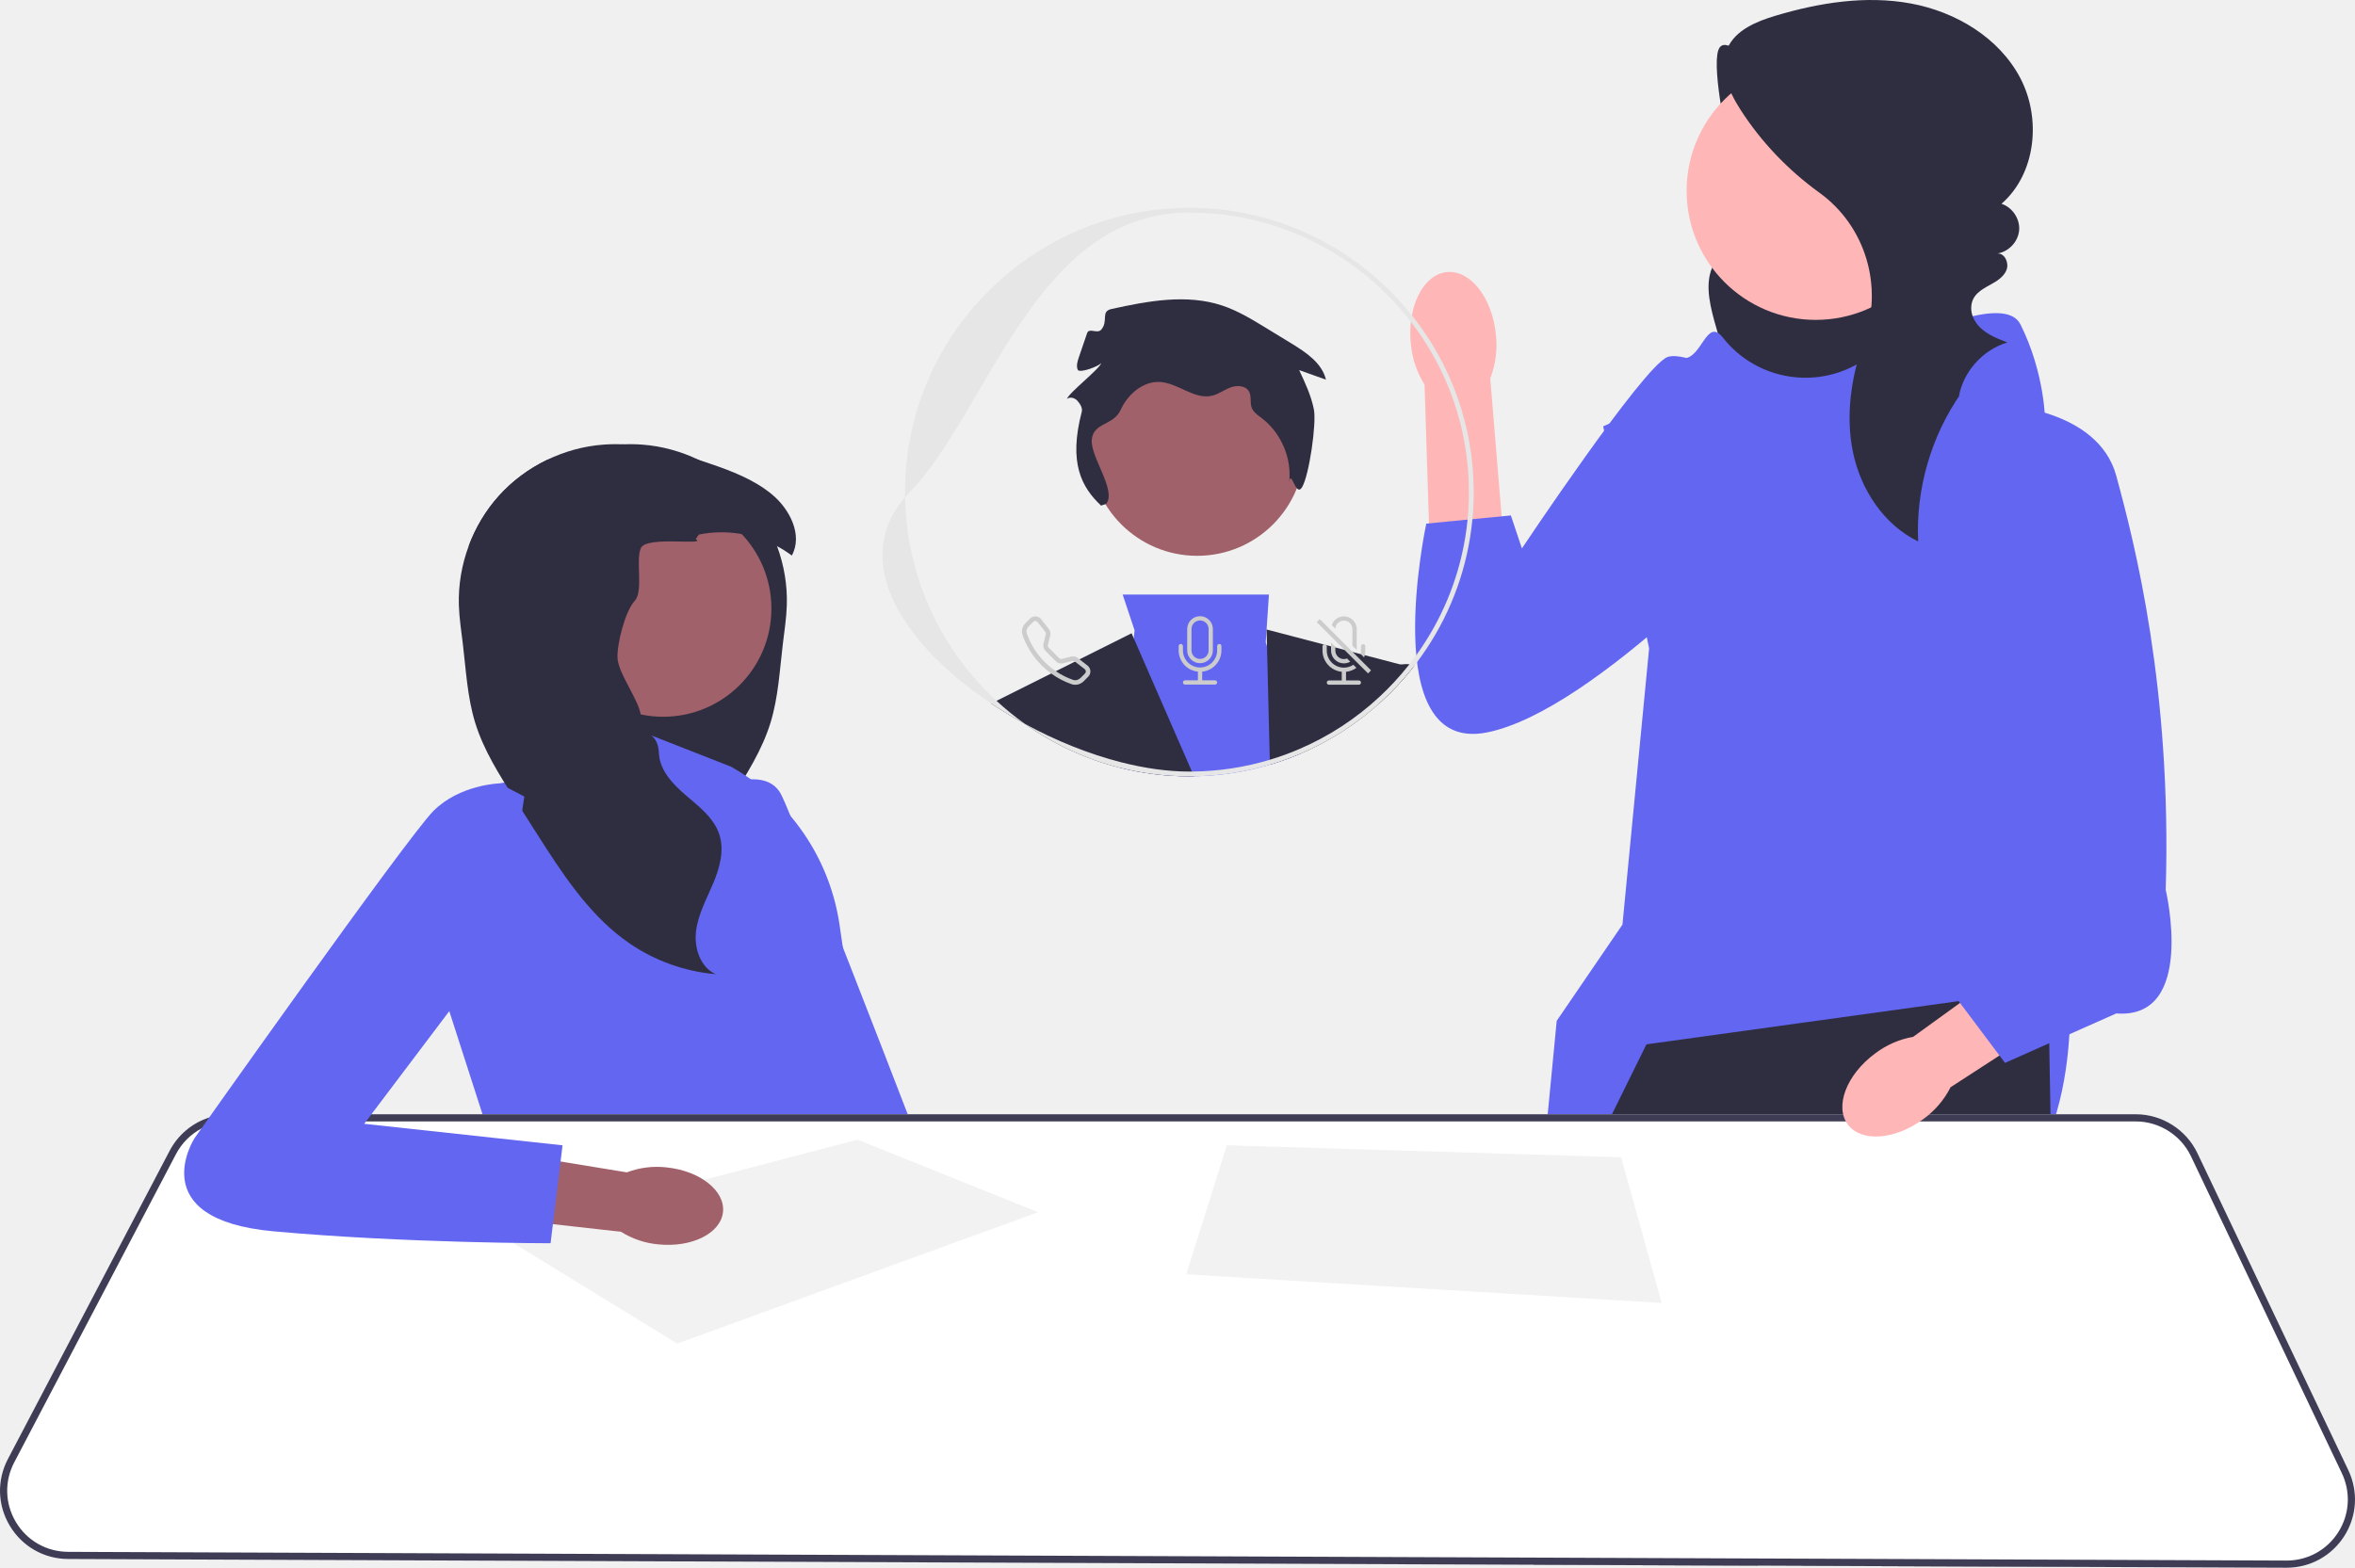
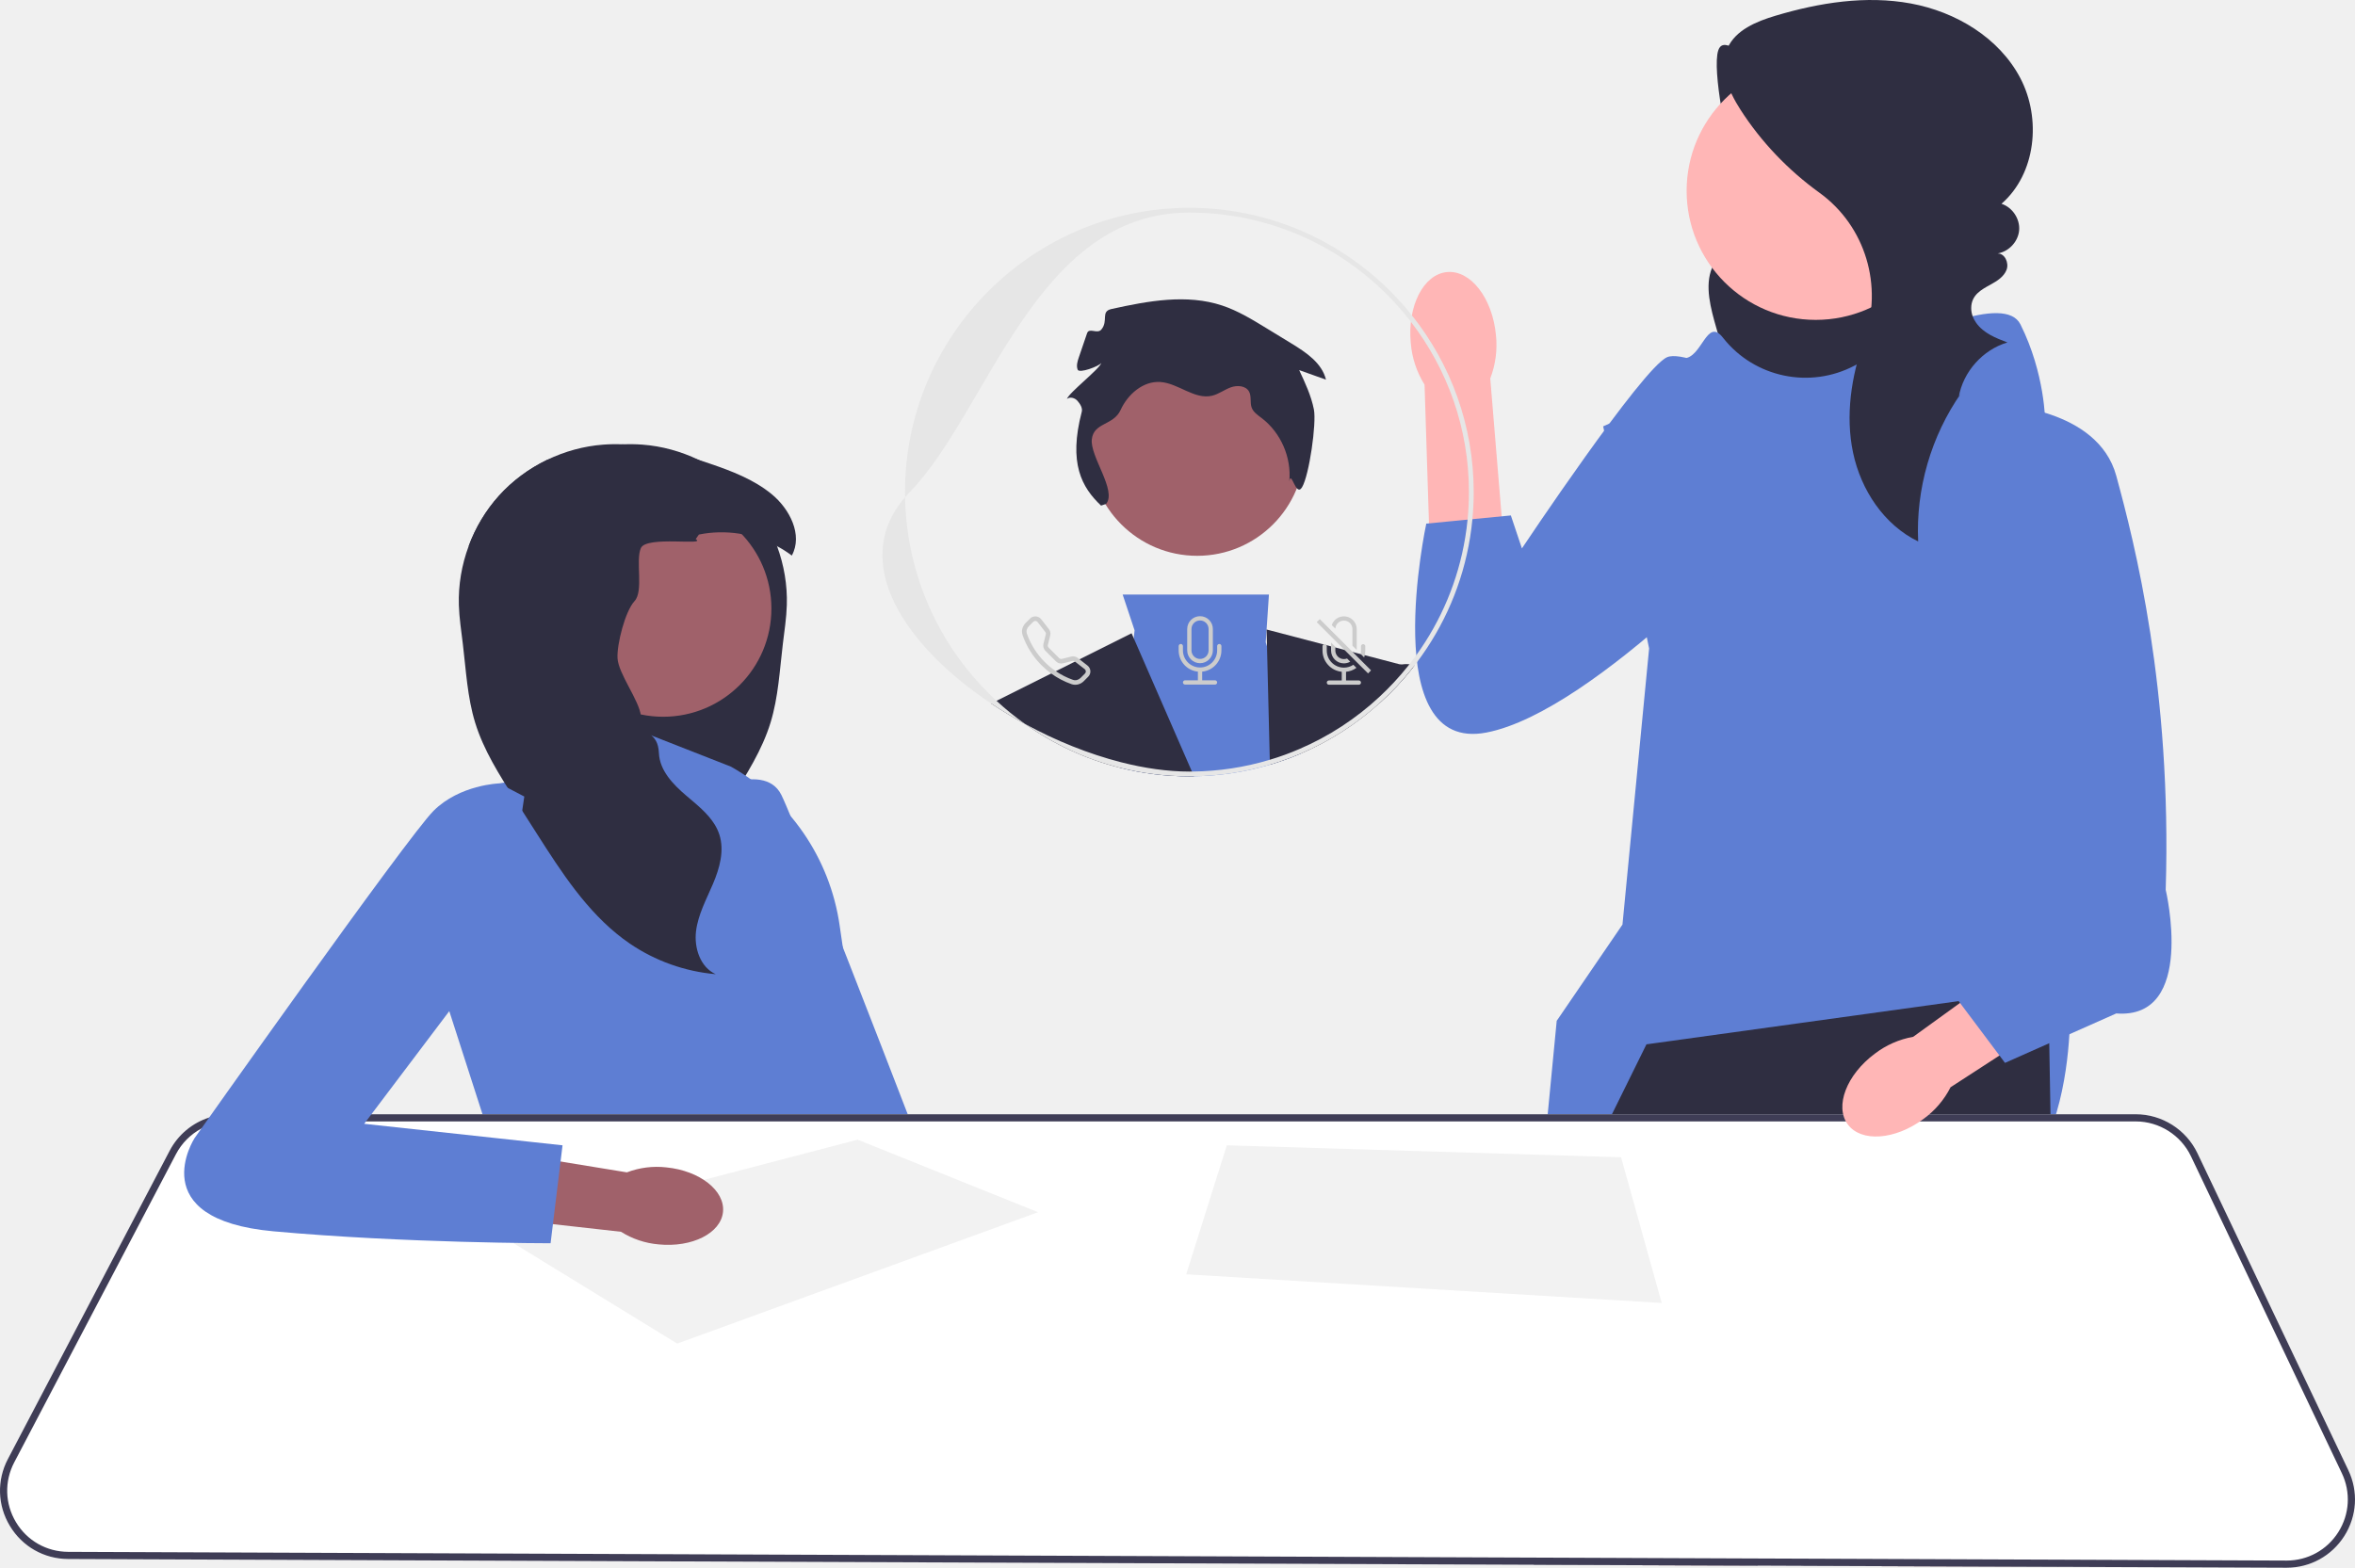
<svg xmlns="http://www.w3.org/2000/svg" width="985.56" height="656.27" viewBox="0 0 985.56 656.27">
  <path d="M741.278,25.355c-7.446,4.184-19.463-12.366-22.186-4.271-2.723,8.095,3.873,40.76,7.276,48.593,1.691,3.894,4.082,7.455,5.742,11.363,1.66,3.908,2.55,8.4,1.083,12.384-2.553,6.933-10.979,9.753-15.156,15.847-4.866,7.097-2.9,16.656-.626,24.955,1.961,7.153,4.05,14.371,7.824,20.756,3.774,6.385,9.464,11.944,16.573,14.057,9.052,2.69,18.727-.507,27.453-4.116,8.39-3.47,16.69-7.403,23.826-13.016,7.136-5.613,13.09-13.064,15.584-21.793,3.129-10.95,.515-22.934-4.903-32.951-5.418-10.017-13.432-18.363-21.655-26.242-13.849-13.27-28.588-25.612-44.083-36.916l3.248-8.652Z" fill="#2f2e41" />
  <polygon points="852.012 587.22 844.982 652.83 844.662 655.83 765.132 655.52 764.712 652.51 756.292 592.39 852.012 587.22" fill="#ffb6b6" />
  <path d="M730.412,652.38c0,.99-.01,1.99-.02,3l-82.56-.32-.27-3.01-5.09-57.07,85.37-10.35s2.75,30.27,2.57,67.75Z" fill="#ffb6b6" />
-   <path d="M721.223,141.579c13.114,16.52,36.235,21.307,54.896,11.474,26.636-14.036,63.002-30.123,69.429-17.269,10.348,20.696,10.348,40.781,10.348,40.781l10.348,241.203s5.174,97.39-59.501,88.794c-64.675-8.596-165.569,27.622-165.569,27.622l10.306-106.855,27.519-40.288,11.148-115.584-19.222-92.987,23.283-10.348s2.587-18.109,10.348-18.109c7.761,0,9.635-17.396,16.459-8.698,.068,.087,.138,.175,.208,.264Z" fill="#6366f1" />
+   <path d="M721.223,141.579c13.114,16.52,36.235,21.307,54.896,11.474,26.636-14.036,63.002-30.123,69.429-17.269,10.348,20.696,10.348,40.781,10.348,40.781l10.348,241.203s5.174,97.39-59.501,88.794c-64.675-8.596-165.569,27.622-165.569,27.622l10.306-106.855,27.519-40.288,11.148-115.584-19.222-92.987,23.283-10.348s2.587-18.109,10.348-18.109c7.761,0,9.635-17.396,16.459-8.698,.068,.087,.138,.175,.208,.264Z" fill="#5e7ed3" />
  <polygon points="861.532 655.9 844.662 655.83 765.132 655.52 754.782 655.48 754.182 652.47 738.182 571.7 735.682 652.4 735.592 655.4 730.392 655.38 647.832 655.06 641.912 655.03 641.892 652.03 641.542 594.99 641.222 542.17 641.172 534.18 641.182 534.17 665.902 484.06 673.112 469.44 674.592 466.44 689.032 437.17 819.692 419.08 821.692 418.8 857.192 413.89 857.452 428.44 857.602 436.7 858.132 466.44 858.192 469.44 858.252 472.87 861.472 652.89 861.532 655.9" fill="#2f2e41" />
  <circle cx="759.877" cy="79.879" r="54.028" fill="#ffb6b6" />
  <path d="M820.782,164.494c-12.61,17.988-19.059,40.214-18.035,62.158-14.297-6.926-23.947-21.559-27.231-37.102-3.284-15.543-.779-31.864,4.499-46.848,.053-.15,.106-.3,.159-.449,8.013-22.491,.567-47.629-18.787-61.61-13.055-9.431-24.378-21.262-33.068-34.824-4.906-7.656-9.076-17.261-5.411-25.583,3.377-7.668,12.102-11.253,20.13-13.651,18.333-5.476,37.812-8.592,56.629-5.127,18.817,3.465,36.931,14.286,45.824,31.227,8.893,16.941,6.563,40.061-7.871,52.62,4.553,1.472,7.774,6.298,7.387,11.067-.387,4.769-4.343,9.013-9.073,9.732,3.086-.109,4.908,3.955,3.807,6.841-1.101,2.885-3.939,4.678-6.646,6.163-3.857,2.116-8.132,4.328-8.148,9.868-.007,2.221,.785,4.377,2.08,6.183,3.136,4.375,8.2,6.345,13.074,8.195-10.309,3.036-18.53,12.251-20.376,22.838l1.058-1.696Z" fill="#2f2e41" />
  <g>
    <path id="uuid-949a288c-1385-4c96-9df8-4f861626eeb5-542" d="M590.399,143.593c-1.474-15.468,5.312-28.768,15.156-29.704,9.844-.937,19.017,10.843,20.49,26.317,.673,6.173-.142,12.418-2.377,18.212l5.419,65.619-30.847,1.887-2.067-64.889c-3.29-5.269-5.27-11.25-5.774-17.441Z" fill="#ffb6b6" />
-     <path d="M758.461,174.722s-50.397-29.645-60.772-25.198c-10.376,4.447-60.772,80.042-60.772,80.042l-4.633-13.795-35.388,3.42s-20.752,96.347,25.198,87.453c45.95-8.894,121.545-91.9,121.545-91.9l14.823-40.021Z" fill="#6366f1" />
+     <path d="M758.461,174.722s-50.397-29.645-60.772-25.198c-10.376,4.447-60.772,80.042-60.772,80.042l-4.633-13.795-35.388,3.42s-20.752,96.347,25.198,87.453c45.95-8.894,121.545-91.9,121.545-91.9l14.823-40.021Z" fill="#5e7ed3" />
  </g>
-   <path d="M290.895,334.007s28.455-16.682,36.118-1.214c7.663,15.469,78.457,200.004,78.457,200.004l-45.62,8.883-68.956-207.673Z" fill="#6366f1" />
+   <path d="M290.895,334.007s28.455-16.682,36.118-1.214c7.663,15.469,78.457,200.004,78.457,200.004l-45.62,8.883-68.956-207.673Z" fill="#5e7ed3" />
  <path d="M228.832,223.77l1.341,1.91c-5.001,2.887-5.738,10.17-3.393,15.455,2.345,5.285,6.884,9.202,10.81,13.448,3.926,4.246,7.505,9.504,7.141,15.277-.409,6.493-5.702,11.84-6.44,18.306-1.066,9.415,7.701,17.676,7.266,27.144-.329,7.23-5.889,13.039-11.405,17.729-4.317,3.677-9.015,7.372-11.929,12.115-.799,1.306-1.466,2.7-1.954,4.192-2.176,6.733-.124,14.069,2.638,20.58,2.753,6.511,6.262,12.87,7.124,19.887,.853,7.017-1.794,15.117-8.252,17.995,12.861-1.101,25.412-5.587,36.062-12.879,.959-.657,1.892-1.332,2.816-2.025,15.1-11.369,25.705-27.792,35.911-43.798,.844-1.315,1.679-2.638,2.523-3.953,2.265-3.562,4.539-7.115,6.813-10.676,6.484-10.179,13.048-20.509,16.583-32.038,3.251-10.632,3.802-21.868,5.134-32.909,.648-5.409,1.501-10.801,1.661-16.245,.258-8.376-1.172-16.787-4.086-24.648-2.851-7.728-7.132-14.931-12.648-21.06-5.649-6.28-12.559-11.387-20.163-15.064-7.363-3.562-15.375-5.773-23.538-6.386-2.736-.204-5.463-.24-8.189-.115-10.756,.444-21.388,3.162-31.727,6.502-7.603,3.677-14.514,8.784-20.163,15.064-5.516,6.129-9.797,13.332-12.648,21.06,9.912-5.294,21.69-7.115,32.713-4.867Z" fill="#2f2e41" />
-   <path d="M305.918,320.94l-51-20-1.291,20-44.709,7-21,95,19,59,142,4-5-20s23-26,9-68l-1.555-10.689c-4.065-27.947-20.847-52.435-45.445-66.311l-0-0Z" fill="#6366f1" />
+   <path d="M305.918,320.94l-51-20-1.291,20-44.709,7-21,95,19,59,142,4-5-20s23-26,9-68l-1.555-10.689c-4.065-27.947-20.847-52.435-45.445-66.311l-0-0Z" fill="#5e7ed3" />
  <circle cx="277.533" cy="254.742" r="45.299" fill="#a0616a" />
  <path d="M192.033,253.285c.16,5.445,1.013,10.836,1.661,16.245,1.332,11.041,1.883,22.277,5.134,32.909,3.535,11.529,10.099,21.859,16.583,32.038,2.274,3.562,4.548,7.115,6.813,10.676,.844,1.315,1.679,2.638,2.523,3.953,10.206,16.006,20.811,32.429,35.911,43.798,.924,.693,1.856,1.368,2.816,2.025,10.65,7.292,23.2,11.778,36.062,12.879-6.457-2.878-9.104-10.978-8.252-17.995,.862-7.017,4.37-13.377,7.124-19.887,2.762-6.511,4.814-13.847,2.638-20.58-.489-1.492-1.155-2.887-1.954-4.192-2.913-4.743-7.612-8.438-11.929-12.115-5.516-4.69-11.076-10.499-11.405-17.729-.435-9.468-6.484-6.297-7.55-15.713-.737-6.466-9.362-17.489-9.77-23.982-.364-5.773,3.18-19.736,7.106-23.982,3.926-4.246,.32-16.92,2.665-22.205,2.345-5.285,27.934-.862,22.934-3.748l1.341-1.91c11.023-2.247,22.801-.426,32.713,4.867,2.158,1.146,4.219,2.451,6.173,3.926,4.716-8.616-.879-19.55-8.491-25.758-7.452-6.093-16.636-9.611-25.749-12.71-1.572-.533-3.153-1.066-4.743-1.581-10.339-3.34-20.971-6.058-31.727-6.502-2.727-.124-5.454-.089-8.189,.115-8.163,.613-16.174,2.824-23.538,6.386-7.603,3.677-14.514,8.784-20.163,15.064-5.516,6.129-9.797,13.332-12.648,21.06-2.913,7.861-4.343,16.272-4.086,24.648Z" fill="#2f2e41" />
  <path d="M982.762,615.41l-63.14-132.67c-4.71-9.9-14.84-16.3-25.81-16.3H96.292c-3.03,0-5.98,.47-8.76,1.37-7.03,2.25-13.01,7.17-16.55,13.93L3.302,610.76c-4.68,8.91-4.37,19.39,.83,28.01,5.19,8.63,14.3,13.81,24.37,13.85l613.41,2.41,5.92,.03,82.56,.32,5.2,.02,19.19,.08,10.35,.04,79.53,.31,16.87,.07,95.31,.37h.12c9.84,0,18.85-4.96,24.13-13.27,5.3-8.35,5.92-18.67,1.67-27.59Z" fill="#fff" />
  <path d="M982.762,615.41l-63.14-132.67c-4.71-9.9-14.84-16.3-25.81-16.3H96.292c-3.03,0-5.98,.47-8.76,1.37-7.03,2.25-13.01,7.17-16.55,13.93L3.302,610.76c-4.68,8.91-4.37,19.39,.83,28.01,5.19,8.63,14.3,13.81,24.37,13.85l613.41,2.41,5.92,.03,82.56,.32,5.2,.02,19.19,.08,10.35,.04,79.53,.31,16.87,.07,95.31,.37h.12c9.84,0,18.85-4.96,24.13-13.27,5.3-8.35,5.92-18.67,1.67-27.59Zm-4.2,25.98c-4.73,7.45-12.79,11.88-21.6,11.88h-.11l-95.38-.38-16.49-.06-80.27-.32-10.53-.04-18.5-.07-5.27-.02-82.85-.33-5.67-.02-613.38-2.41c-9.01-.04-17.17-4.67-21.81-12.39-4.65-7.72-4.93-17.1-.74-25.08l67.68-129.01c2.44-4.65,6.16-8.33,10.61-10.7,3.63-1.94,7.75-3,12.04-3H893.812c9.82,0,18.88,5.73,23.1,14.59l63.14,132.66c3.81,8,3.25,17.23-1.49,24.7Z" fill="#3f3d56" />
  <polygon points="283.418 562.44 434.418 507.44 358.918 477.074 208.418 516.44 283.418 562.44" fill="#f2f2f2" />
  <polygon points="513.418 479.44 496.418 533.44 695.418 545.44 678.418 484.44 513.418 479.44" fill="#f2f2f2" />
  <path id="uuid-bc099db1-a2ce-4512-8b55-449b58adbd20-543" d="M278.846,488.677c13.992,1.387,24.617,9.731,23.732,18.636-.884,8.904-12.943,14.995-26.939,13.605-5.599-.478-11.001-2.291-15.756-5.285l-59.209-6.627,3.702-27.719,57.976,9.476c5.252-2.002,10.907-2.718,16.492-2.086Z" fill="#a0616a" />
-   <path d="M219.418,333.44l-10.5-5.5s-16.5,.5-27.5,11.5c-11,11-100,137-100,137,0,0-22,34,33,39s116,5,116,5l5-41-83-9,58.122-77,8.878-60Z" fill="#6366f1" />
+   <path d="M219.418,333.44l-10.5-5.5s-16.5,.5-27.5,11.5c-11,11-100,137-100,137,0,0-22,34,33,39s116,5,116,5l5-41-83-9,58.122-77,8.878-60Z" fill="#5e7ed3" />
  <g>
    <g>
      <g>
-         <path d="M531.448,320.12c-10.09,2.99-20.75,4.68-31.76,4.84-.65,.02-1.3,.03-1.95,.03-9.96,0-19.63-1.23-28.88-3.55l.24-2.37,5.38-51.89,.34-3.32-4.99-14.97h61.22l-.98,14.63-.36,5.33,.53,1.69,13.5,43.02,.6,1.92c-4.18,1.79-8.48,3.34-12.89,4.64Z" fill="#6366f1" />
+         <path d="M531.448,320.12c-10.09,2.99-20.75,4.68-31.76,4.84-.65,.02-1.3,.03-1.95,.03-9.96,0-19.63-1.23-28.88-3.55l.24-2.37,5.38-51.89,.34-3.32-4.99-14.97h61.22l-.98,14.63-.36,5.33,.53,1.69,13.5,43.02,.6,1.92c-4.18,1.79-8.48,3.34-12.89,4.64Z" fill="#5e7ed3" />
        <path d="M468.858,321.44c-14.53-3.63-28.01-9.95-39.88-18.38-4.89-2.65-9.64-5.52-14.19-8.56l2.25-1.13,56.53-28.27,.91,2.08,24.34,55.8,.87,1.98c-.65,.02-1.3,.03-1.95,.03-9.96,0-19.63-1.23-28.88-3.55Z" fill="#2f2e41" />
        <path d="M592.018,278.52c-.25,.34-.51,.67-.77,1-4.22,5.36-8.9,10.34-13.96,14.89l-.04-2.67-.14-9.83s4.04-2.95,9.03-3.72c1.19-.19,2.44-.25,3.7-.11,.73,.07,1.45,.21,2.18,.44Z" fill="#2f2e41" />
        <path d="M577.288,294.41c-9.68,8.73-20.8,15.89-32.95,21.07-4.18,1.79-8.48,3.34-12.89,4.64l-.05-2.07-1.16-47.51-.17-7.02,56.07,14.67,2.98,.78,2.13,.55c-4.22,5.36-8.9,10.34-13.96,14.89Z" fill="#2f2e41" />
        <circle cx="501.015" cy="187.758" r="44.91" fill="#a0616a" />
      </g>
      <path d="M531.402,318.05c-10.34,3.12-21.27,4.83-32.58,4.93l.87,1.98c11.01-.16,21.67-1.85,31.76-4.84l-.05-2.07Zm-114.36-24.68c-23.05-21.3-37.68-51.58-38.27-85.22-23.53,27.24-.15,62.2,36.02,86.35,4.55,3.04,9.3,5.91,14.19,8.56-4.19-2.97-8.18-6.21-11.94-9.69Zm173.82-161.39c-21.82-27.4-55.45-44.99-93.12-44.99-65.61,0-119,53.38-119,119,0,.72,.01,1.44,.03,2.16,.62-.73,1.28-1.45,1.97-2.16,33-34,52.49-117,117-117,37.71,0,71.31,17.93,92.72,45.72,15.22,19.74,24.28,44.47,24.28,71.28,0,3.89-.19,7.74-.57,11.53-.24,2.52-.57,5.02-.98,7.49-2.98,18.15-10.15,34.92-20.48,49.25-.93,1.3-1.89,2.57-2.87,3.82-.24,.3-.47,.6-.72,.89-3.64,4.55-7.61,8.82-11.87,12.77-9.77,9.08-21.09,16.5-33.51,21.82-4,1.73-8.12,3.23-12.34,4.49-10.34,3.12-21.27,4.83-32.58,4.93-.36,.01-.72,.01-1.08,.01-9.06,0-18.77-1.39-28.64-3.92-13.48-3.45-27.27-9.01-40.12-16.01,11.87,8.43,25.35,14.75,39.88,18.38,9.25,2.32,18.92,3.55,28.88,3.55,.65,0,1.3-.01,1.95-.03,11.01-.16,21.67-1.85,31.76-4.84,4.41-1.3,8.71-2.85,12.89-4.64,12.15-5.18,23.27-12.34,32.95-21.07,5.06-4.55,9.74-9.53,13.96-14.89,.26-.33,.52-.66,.77-1,.34-.44,.68-.89,1.01-1.34,11.31-15.07,19.11-32.91,22.21-52.3,.4-2.49,.72-5.01,.96-7.56,.36-3.73,.54-7.51,.54-11.33,0-27.95-9.68-53.68-25.88-74.01Z" fill="#e6e6e6" />
    </g>
    <path d="M460.792,211.649c-8.082-7.624-13.717-17.729-8.078-39.271,.42-1.604-.705-3.325-1.792-4.577-1.087-1.252-3.136-1.834-4.425-.792,.918-2.704,13.503-12.364,14.421-15.069-1.073,1.423-9.255,4.473-9.911,2.817s-.081-3.518,.495-5.204l3.435-10.051c.864-2.528,4.272,.492,5.981-1.561,3.061-3.679-.432-7.558,4.242-8.589,15.296-3.376,31.512-6.392,46.372-1.437,6.491,2.165,12.394,5.761,18.234,9.327l10.685,6.525c6.13,3.743,12.788,8.184,14.467,15.168l-11.22-4.01c2.499,5.322,5.021,10.709,6.164,16.476,1.143,5.767-1.949,27.481-4.944,32.541-2.631,4.445-4.494-7.492-5.359-2.4,.991-10.003-3.512-20.378-11.494-26.487-1.637-1.253-3.504-2.458-4.232-4.387-.812-2.151,.002-4.738-1.107-6.752-1.379-2.504-4.979-2.743-7.663-1.76-2.684,.983-5.031,2.83-7.812,3.492-7.372,1.755-14.079-5.215-21.64-5.74-7.202-.499-13.645,5.139-16.64,11.708-2.995,6.569-11.279,5.147-12.054,12.325-.775,7.178,10.535,21.383,6,27l-2.126,.709Z" fill="#2f2e41" />
    <path d="M455.122,278.61l-3.35-2.61-.78-.6c-.75-.59-1.74-.79-2.67-.56l-3.92,.98c-.41,.1-.85-.02-1.15-.32l-4.4-4.4c-.3-.3-.42-.74-.32-1.15l.98-3.92c.24-.93,.03-1.91-.56-2.67l-3.21-4.13c-.08-.1-.17-.2-.26-.29-1.22-1.22-3.19-1.22-4.41,0l-1.85,1.85c-1.33,1.32-1.91,3.31-1.26,5.15,1.66,4.72,4.36,9.01,7.91,12.54,1.26,1.26,2.61,2.42,4.04,3.46,2.6,1.88,5.46,3.38,8.5,4.45,1.85,.65,3.83,.07,5.15-1.25l1.85-1.86c1.33-1.32,1.19-3.51-.29-4.67Zm-1.06,3.33l-1.85,1.85c-.87,.86-2.09,1.18-3.17,.8-2.55-.89-4.96-2.11-7.19-3.63-1.66-1.11-3.21-2.4-4.63-3.83-3.34-3.33-5.89-7.37-7.46-11.82-.38-1.08-.06-2.3,.8-3.17l1.86-1.85c.03-.04,.07-.07,.11-.1,.53-.41,1.29-.32,1.7,.21l3.21,4.13c.23,.29,.31,.68,.22,1.04l-.98,3.92c-.27,1.06,.05,2.19,.82,2.96l4.4,4.4c.77,.78,1.9,1.09,2.96,.82l3.92-.98c.36-.09,.75-.01,1.04,.22l.05,.04,4.08,3.17c.04,.03,.08,.07,.11,.1,.48,.48,.48,1.24,0,1.72Z" fill="#ccc" />
    <g>
      <path d="M494.16,269.572c.494,0,.895,.401,.895,.895v1.79c0,3.953,3.205,7.158,7.158,7.158s7.158-3.205,7.158-7.158v-1.79c0-.494,.401-.895,.895-.895s.895,.401,.895,.895v1.79c0,4.595-3.481,8.443-8.053,8.903v3.624h5.369c.494,0,.895,.401,.895,.895s-.401,.895-.895,.895h-12.527c-.494,0-.895-.401-.895-.895s.401-.895,.895-.895h5.369v-3.624c-4.572-.46-8.053-4.308-8.053-8.903v-1.79c0-.494,.401-.895,.895-.895Z" fill="#ccc" />
      <path d="M502.212,257.94c-2.96,0-5.37,2.4-5.37,5.37v8.95c0,2.96,2.41,5.36,5.37,5.36,2.97,0,5.37-2.4,5.37-5.36v-8.95c0-2.97-2.4-5.37-5.37-5.37Zm3.58,14.32c0,1.97-1.6,3.58-3.58,3.58s-3.58-1.61-3.58-3.58v-8.95c0-1.98,1.6-3.58,3.58-3.58s3.58,1.6,3.58,3.58v8.95Z" fill="#ccc" />
    </g>
    <g>
      <path d="M564.142,258.29c-2.81-.95-5.86,.55-6.81,3.36l1.51,1.51c.1-1.9,1.68-3.39,3.59-3.38,1.97,.01,3.57,1.62,3.56,3.59v6.94l1.79,1.79v-8.73c0-2.29-1.47-4.34-3.64-5.08Zm4.54,26.56h-5.37v-3.63c1.57-.15,3.07-.72,4.35-1.65l-1.29-1.29c-1.13,.76-2.49,1.2-3.96,1.2-3.95,0-7.16-3.21-7.16-7.16v-1.79c0-.16-.04-.32-.13-.45-.15-.26-.43-.44-.76-.44-.16,0-.31,.04-.44,.12-.27,.15-.46,.44-.46,.77v1.79c0,4.59,3.49,8.44,8.06,8.9v3.63h-5.37c-.5,0-.9,.4-.9,.89,0,.5,.4,.9,.9,.9h12.53c.49,0,.89-.4,.89-.9,0-.49-.4-.89-.89-.89Zm1.79-15.21c-.5,0-.9,.4-.9,.89v1.79c0,.48-.05,.96-.14,1.43l.09,.09,1.36,1.37c.1-.31,.19-.62,.26-.94,.15-.63,.22-1.28,.22-1.95v-1.79c0-.49-.4-.89-.89-.89Z" fill="#ccc" />
      <path d="M566.102,272.95l-13.79-13.79-1.27,1.27,11.62,11.62,9.86,9.85,1.26-1.27-7.68-7.68Zm-2.37,2.7c-1.83,.73-3.91-.17-4.64-2.01-.17-.42-.26-.87-.26-1.32v-1.57l-1.79-1.79v3.36c0,2.96,2.41,5.37,5.37,5.37,.93,0,1.85-.24,2.66-.7l-1.34-1.34Z" fill="#ccc" />
    </g>
  </g>
  <path id="uuid-cb65f836-e7d9-440e-b153-5c66ba7afb8d-544" d="M804.947,468.419c-11.871,8.815-26.042,9.835-31.651,2.28-5.609-7.556-.532-20.824,11.345-29.641,4.696-3.587,10.182-5.997,16.001-7.029l50.769-36.715,16.721,24.192-51.825,33.626c-2.671,5.273-6.567,9.829-11.361,13.287Z" fill="#ffb6b6" />
-   <path d="M836.932,169.416s40.954,1.294,48.715,29.751c7.761,28.457,23.283,89.112,20.696,173.33,0,0,12.935,54.327-20.696,51.74l-46.566,20.696-31.044-41.392,25.87-31.044,3.025-203.081Z" fill="#6366f1" />
+   <path d="M836.932,169.416s40.954,1.294,48.715,29.751c7.761,28.457,23.283,89.112,20.696,173.33,0,0,12.935,54.327-20.696,51.74l-46.566,20.696-31.044-41.392,25.87-31.044,3.025-203.081Z" fill="#5e7ed3" />
</svg>
